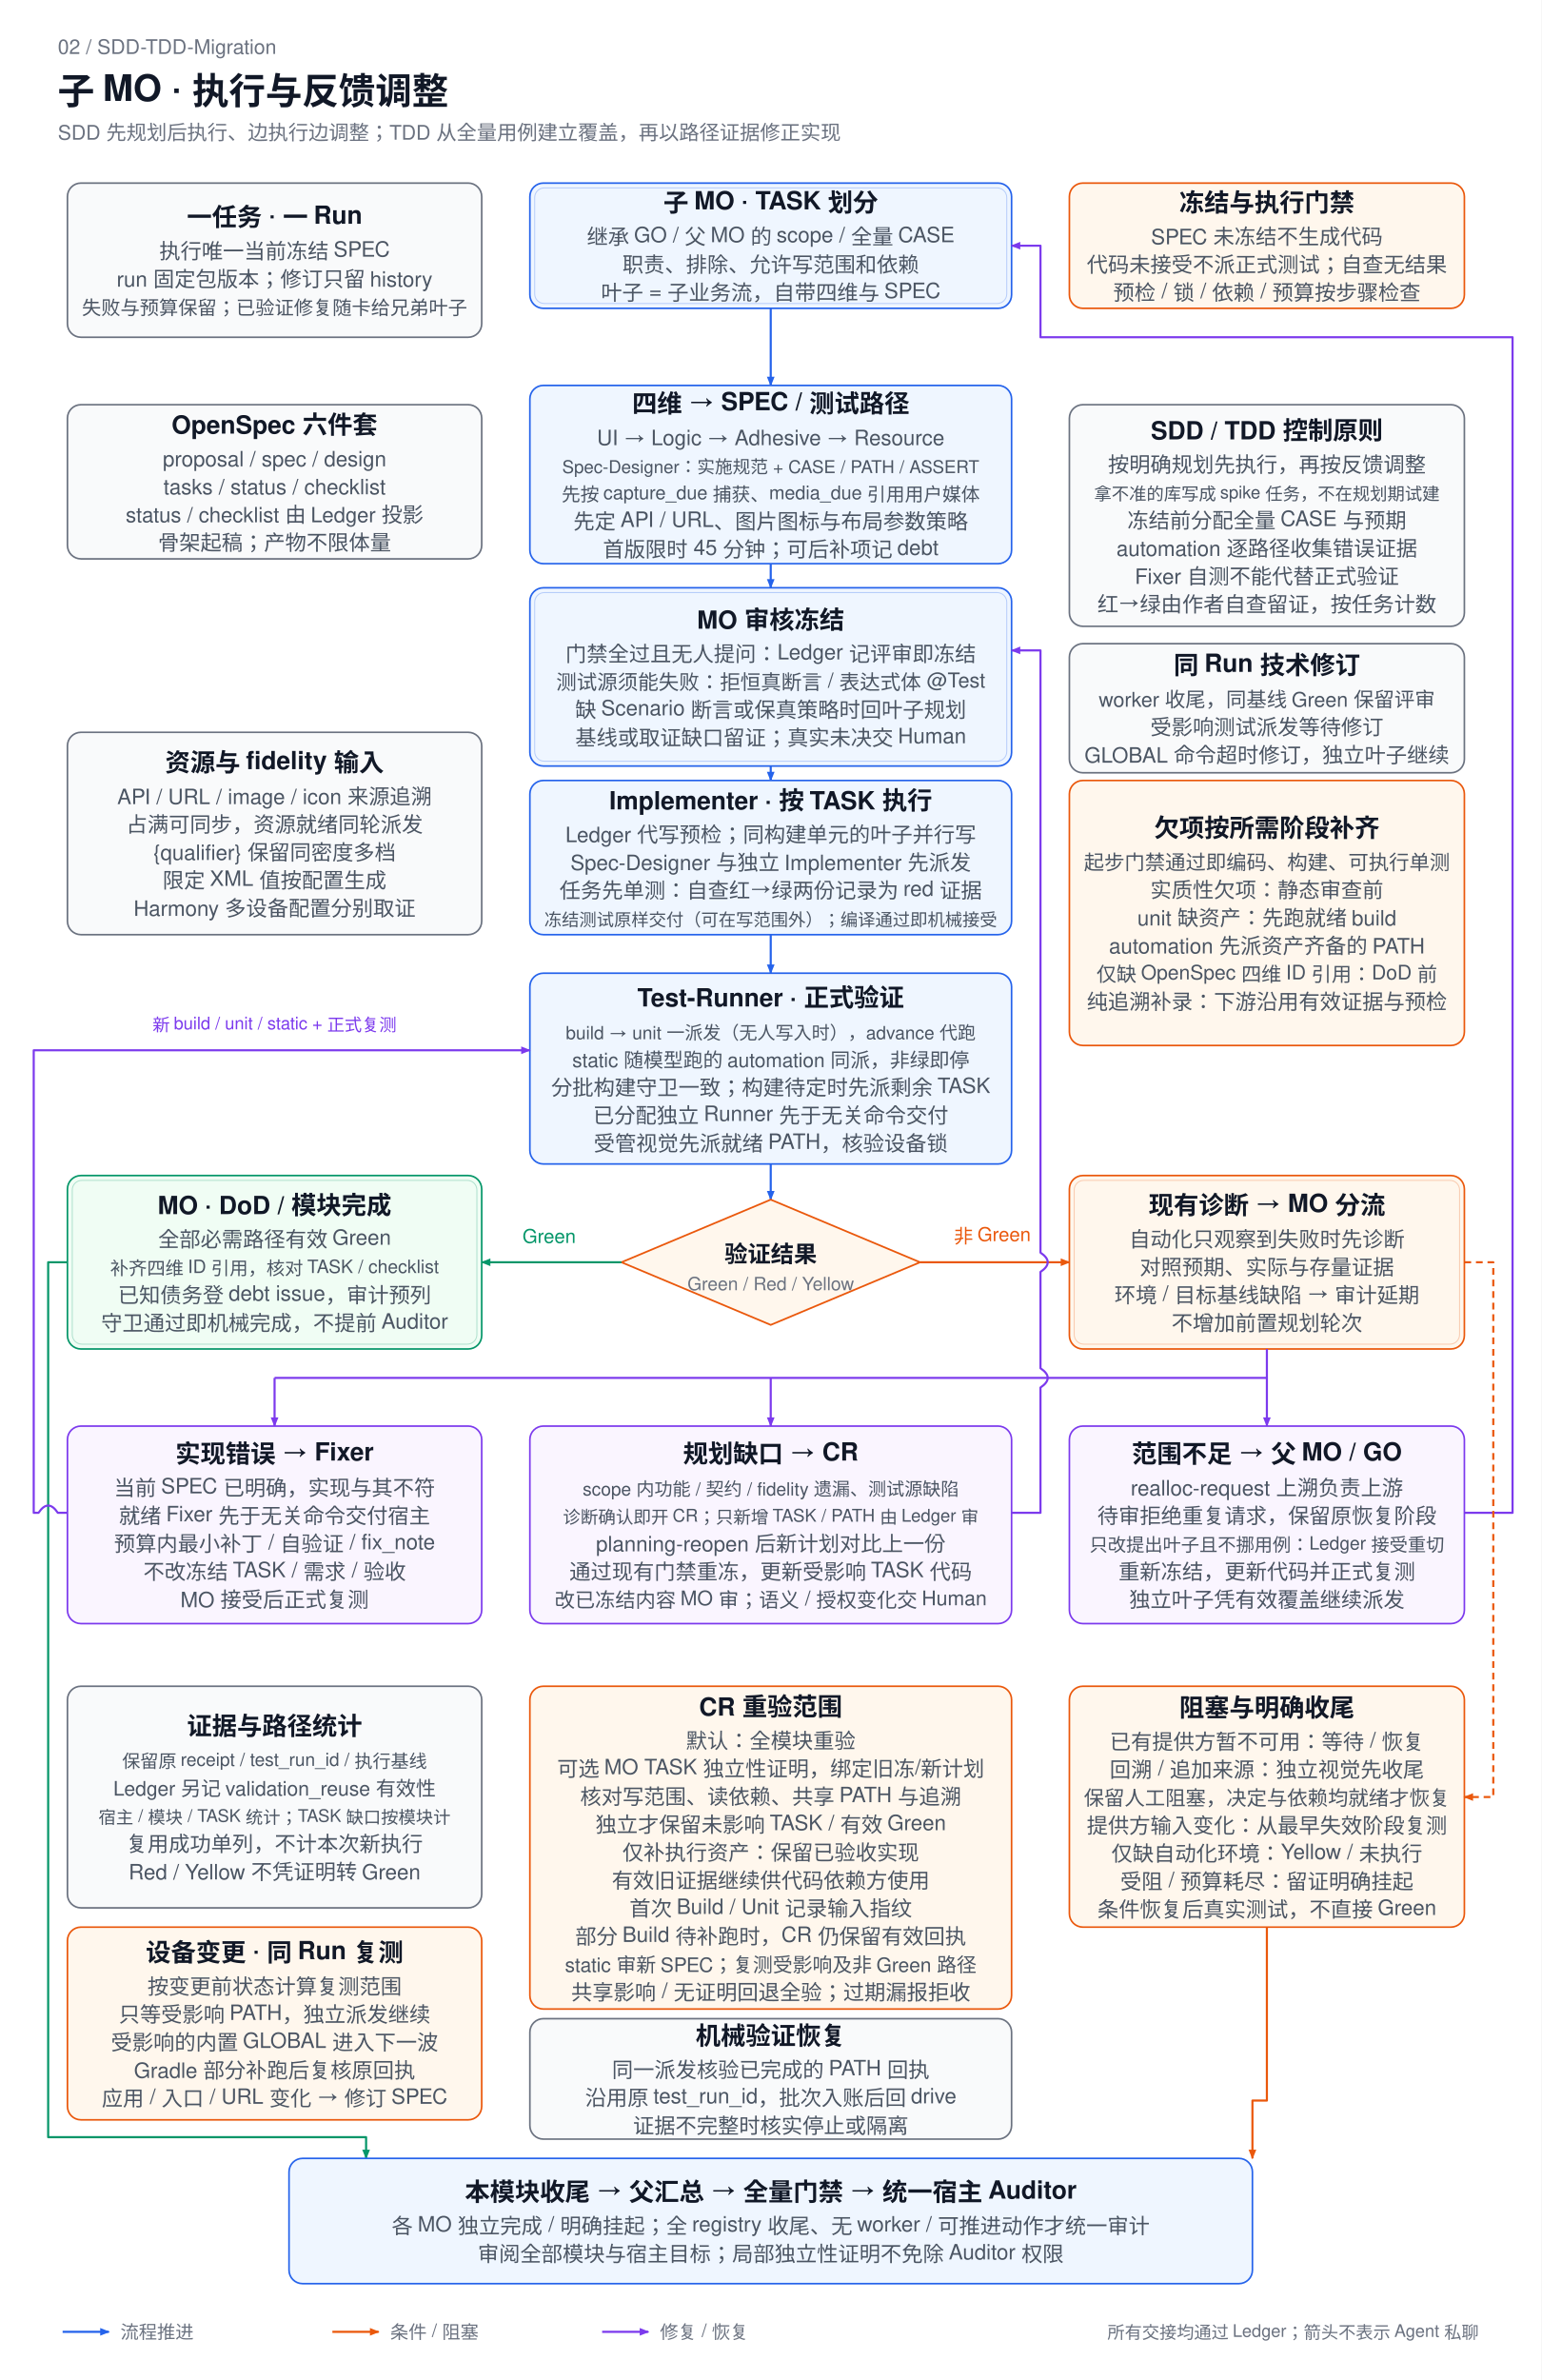
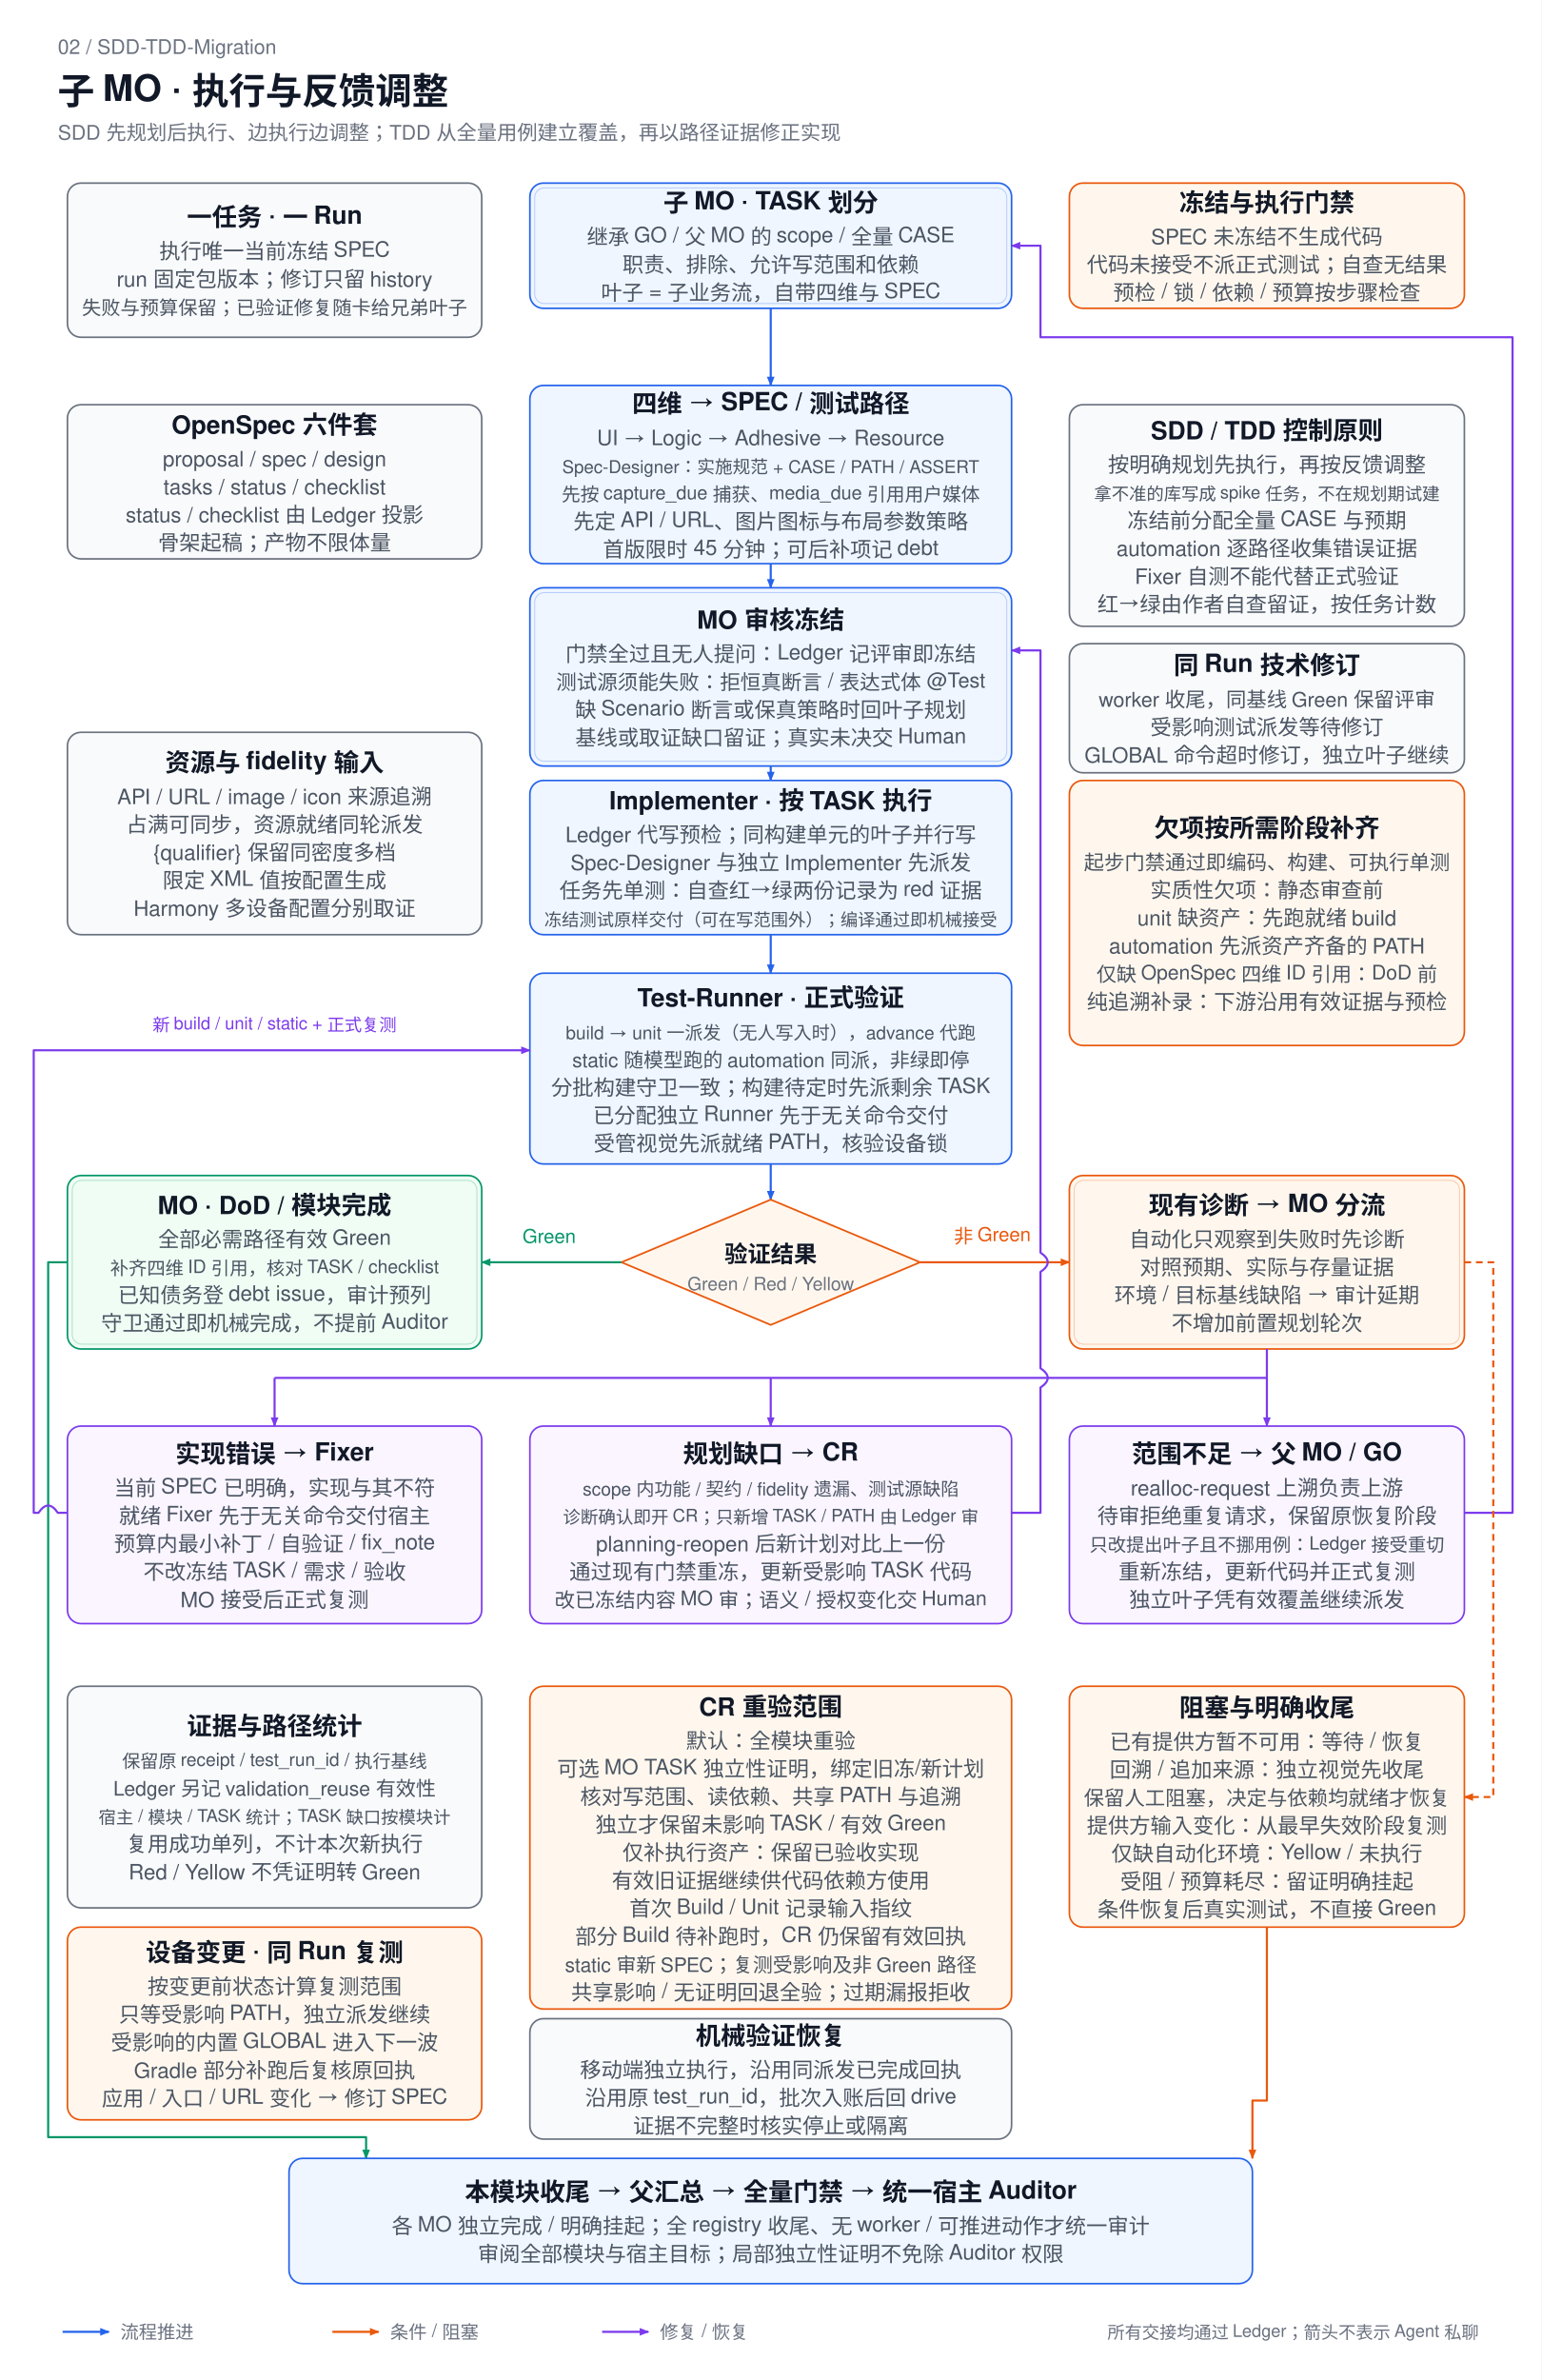
<svg xmlns="http://www.w3.org/2000/svg" width="1600" height="2470" viewBox="0 0 1600 2470" role="img" aria-labelledby="title desc">
  <style>text {font-family: "Helvetica Neue", Helvetica, Arial, "PingFang SC", "Microsoft YaHei", sans-serif;}</style>
  <defs>
    <marker id="arrow-blue" markerWidth="10" markerHeight="8" refX="9" refY="4" orient="auto" markerUnits="userSpaceOnUse">
      <path d="M0,0 L10,4 L0,8 Z" fill="#2563eb" />
    </marker>
    <marker id="arrow-orange" markerWidth="10" markerHeight="8" refX="9" refY="4" orient="auto" markerUnits="userSpaceOnUse">
      <path d="M0,0 L10,4 L0,8 Z" fill="#ea580c" />
    </marker>
    <marker id="arrow-green" markerWidth="10" markerHeight="8" refX="9" refY="4" orient="auto" markerUnits="userSpaceOnUse">
      <path d="M0,0 L10,4 L0,8 Z" fill="#059669" />
    </marker>
    <marker id="arrow-purple" markerWidth="10" markerHeight="8" refX="9" refY="4" orient="auto" markerUnits="userSpaceOnUse">
      <path d="M0,0 L10,4 L0,8 Z" fill="#7c3aed" />
    </marker>
    <marker id="arrow-gray" markerWidth="10" markerHeight="8" refX="9" refY="4" orient="auto" markerUnits="userSpaceOnUse">
      <path d="M0,0 L10,4 L0,8 Z" fill="#6b7280" />
    </marker>
  </defs>
  <rect width="1600" height="2470" fill="white" />
  <text x="60" y="56" font-size="21.00" fill="#6b7280" text-anchor="start" font-weight="400">02  /  SDD-TDD-Migration</text>
  <text x="60" y="108" font-size="38.00" fill="#111827" text-anchor="start" font-weight="700">子 MO · 执行与反馈调整</text>
  <text x="60" y="145" font-size="21.00" fill="#6b7280" text-anchor="start" font-weight="400">SDD 先规划后执行、边执行边调整；TDD 从全量用例建立覆盖，再以路径证据修正实现</text>
  <rect x="550" y="190" width="500" height="130" rx="14" fill="#eff6ff" stroke="#2563eb" stroke-width="1.7" />
  <rect x="555" y="195" width="490" height="120" rx="10" fill="none" stroke="#2563eb" stroke-opacity="0.28" />
  <text x="800.0" y="219.5" font-size="26.00" fill="#111827" text-anchor="middle" font-weight="650">子 MO · TASK 划分</text>
  <text x="800.0" y="253.5" font-size="22.00" fill="#4b5563" text-anchor="middle" font-weight="400">继承 GO / 父 MO 的 scope / 全量 CASE</text>
  <text x="800.0" y="282.5" font-size="22.00" fill="#4b5563" text-anchor="middle" font-weight="400">职责、排除、允许写范围和依赖</text>
  <text x="800.0" y="311.5" font-size="22.00" fill="#4b5563" text-anchor="middle" font-weight="400">叶子 = 子业务流，自带四维与 SPEC</text>
  <path d="M800,320 L800,400" fill="none" stroke="#2563eb" stroke-width="2.2" stroke-linejoin="round" marker-end="url(#arrow-blue)" />
  <rect x="550" y="400" width="500" height="185" rx="14" fill="#eff6ff" stroke="#2563eb" stroke-width="1.7" />
  <text x="800.0" y="428.0" font-size="26.00" fill="#111827" text-anchor="middle" font-weight="650">四维 → SPEC / 测试路径</text>
  <text x="800.0" y="462.0" font-size="22.00" fill="#4b5563" text-anchor="middle" font-weight="400">UI → Logic → Adhesive → Resource</text>
  <text x="800.0" y="491.0" font-size="18.42" fill="#4b5563" text-anchor="middle" font-weight="400">Spec-Designer：实施规范 + CASE / PATH / ASSERT</text>
  <text x="800.0" y="520.0" font-size="19.49" fill="#4b5563" text-anchor="middle" font-weight="400">先按 capture_due 捕获、media_due 引用用户媒体</text>
  <text x="800.0" y="549.0" font-size="22.00" fill="#4b5563" text-anchor="middle" font-weight="400">先定 API / URL、图片图标与布局参数策略</text>
  <text x="800.0" y="578.0" font-size="22.00" fill="#4b5563" text-anchor="middle" font-weight="400">首版限时 45 分钟；可后补项记 debt</text>
  <path d="M800,585 L800,610" fill="none" stroke="#2563eb" stroke-width="2.2" stroke-linejoin="round" marker-end="url(#arrow-blue)" />
  <rect x="550" y="610" width="500" height="185" rx="14" fill="#eff6ff" stroke="#2563eb" stroke-width="1.7" />
  <rect x="555" y="615" width="490" height="175" rx="10" fill="none" stroke="#2563eb" stroke-opacity="0.28" />
  <text x="800.0" y="652.5" font-size="26.00" fill="#111827" text-anchor="middle" font-weight="650">MO 审核冻结</text>
  <text x="800.0" y="686.5" font-size="22.00" fill="#4b5563" text-anchor="middle" font-weight="400">门禁全过且无人提问：Ledger 记评审即冻结</text>
  <text x="800.0" y="715.5" font-size="21.24" fill="#4b5563" text-anchor="middle" font-weight="400">测试源须能失败：拒恒真断言 / 表达式体 @Test</text>
  <text x="800.0" y="744.5" font-size="22.00" fill="#4b5563" text-anchor="middle" font-weight="400">缺 Scenario 断言或保真策略时回叶子规划</text>
  <text x="800.0" y="773.5" font-size="22.00" fill="#4b5563" text-anchor="middle" font-weight="400">基线或取证缺口留证；真实未决交 Human</text>
  <path d="M800,795 L800,810" fill="none" stroke="#2563eb" stroke-width="2.2" stroke-linejoin="round" marker-end="url(#arrow-blue)" />
  <rect x="550" y="810" width="500" height="160" rx="14" fill="#eff6ff" stroke="#2563eb" stroke-width="1.7" />
  <text x="800.0" y="840.0" font-size="26.00" fill="#111827" text-anchor="middle" font-weight="650">Implementer · 按 TASK 执行</text>
  <text x="800.0" y="874.0" font-size="22.00" fill="#4b5563" text-anchor="middle" font-weight="400">Ledger 代写预检；同构建单元的叶子并行写</text>
  <text x="800.0" y="903.0" font-size="21.97" fill="#4b5563" text-anchor="middle" font-weight="400">Spec-Designer 与独立 Implementer 先派发</text>
  <text x="800.0" y="932.0" font-size="22.00" fill="#4b5563" text-anchor="middle" font-weight="400">任务先单测：自查红→绿两份记录为 red 证据</text>
  <text x="800.0" y="961.0" font-size="18.08" fill="#4b5563" text-anchor="middle" font-weight="400">冻结测试原样交付（可在写范围外）；编译通过即机械接受</text>
  <path d="M800,970 L800,1010" fill="none" stroke="#2563eb" stroke-width="2.2" stroke-linejoin="round" marker-end="url(#arrow-blue)" />
  <rect x="550" y="1010" width="500" height="198" rx="14" fill="#eff6ff" stroke="#2563eb" stroke-width="1.7" />
  <text x="800.0" y="1044.5" font-size="26.00" fill="#111827" text-anchor="middle" font-weight="650">Test-Runner · 正式验证</text>
  <text x="800.0" y="1078.5" font-size="18.82" fill="#4b5563" text-anchor="middle" font-weight="400">build → unit 一派发（无人写入时），advance 代跑</text>
  <text x="800.0" y="1107.5" font-size="20.59" fill="#4b5563" text-anchor="middle" font-weight="400">static 随模型跑的 automation 同派，非绿即停</text>
  <text x="800.0" y="1136.5" font-size="22.00" fill="#4b5563" text-anchor="middle" font-weight="400">分批构建守卫一致；构建待定时先派剩余 TASK</text>
  <text x="800.0" y="1165.5" font-size="22.00" fill="#4b5563" text-anchor="middle" font-weight="400">已分配独立 Runner 先于无关命令交付</text>
  <text x="800.0" y="1194.5" font-size="22.00" fill="#4b5563" text-anchor="middle" font-weight="400">受管视觉先派就绪 PATH，核验设备锁</text>
  <path d="M800,1208 L800,1245" fill="none" stroke="#2563eb" stroke-width="2.2" stroke-linejoin="round" marker-end="url(#arrow-blue)" />
  <path d="M800,1245.0 L955.0,1310 L800,1375.0 L645.0,1310 Z" fill="#fff7ed" stroke="#ea580c" stroke-width="1.8" />
  <text x="800" y="1310" font-size="24.00" fill="#111827" text-anchor="middle" font-weight="650">验证结果</text>
  <text x="800" y="1339" font-size="19.00" fill="#6b7280" text-anchor="middle" font-weight="400">Green / Red / Yellow</text>
  <path d="M645,1310 L500,1310" fill="none" stroke="#059669" stroke-width="2.2" stroke-linejoin="round" marker-end="url(#arrow-green)" />
  <rect x="532.5" y="1270" width="75.0" height="29" rx="4" fill="white" opacity="0.97" />
  <text x="570" y="1290" font-size="20.00" fill="#059669" text-anchor="middle" font-weight="400">Green</text>
  <rect x="70" y="1220" width="430" height="180" rx="14" fill="#f0fdf4" stroke="#059669" stroke-width="1.7" />
  <rect x="75" y="1225" width="420" height="170" rx="10" fill="none" stroke="#059669" stroke-opacity="0.28" />
  <text x="285.0" y="1260.0" font-size="26.00" fill="#111827" text-anchor="middle" font-weight="650">MO · DoD / 模块完成</text>
  <text x="285.0" y="1294.0" font-size="22.00" fill="#4b5563" text-anchor="middle" font-weight="400">全部必需路径有效 Green</text>
  <text x="285.0" y="1323.0" font-size="19.07" fill="#4b5563" text-anchor="middle" font-weight="400">补齐四维 ID 引用，核对 TASK / checklist</text>
  <text x="285.0" y="1352.0" font-size="22.00" fill="#4b5563" text-anchor="middle" font-weight="400">已知债务登 debt issue，审计预列</text>
  <text x="285.0" y="1381.0" font-size="22.00" fill="#4b5563" text-anchor="middle" font-weight="400">守卫通过即机械完成，不提前 Auditor</text>
  <path d="M70,1310 L50,1310 L50,2218 L380,2218 L380,2240" fill="none" stroke="#059669" stroke-width="2.2" stroke-linejoin="round" marker-end="url(#arrow-green)" />
  <path d="M955,1310 L1110,1310" fill="none" stroke="#ea580c" stroke-width="2.2" stroke-linejoin="round" marker-end="url(#arrow-orange)" />
  <rect x="976.8" y="1270" width="106.4" height="29" rx="4" fill="white" opacity="0.97" />
  <text x="1030" y="1290" font-size="20.00" fill="#ea580c" text-anchor="middle" font-weight="400">非 Green</text>
  <rect x="1110" y="1220" width="410" height="180" rx="14" fill="#fff7ed" stroke="#ea580c" stroke-width="1.7" />
  <rect x="1115" y="1225" width="400" height="170" rx="10" fill="none" stroke="#ea580c" stroke-opacity="0.28" />
  <text x="1315.0" y="1260.0" font-size="26.00" fill="#111827" text-anchor="middle" font-weight="650">现有诊断 → MO 分流</text>
  <text x="1315.0" y="1294.0" font-size="22.00" fill="#4b5563" text-anchor="middle" font-weight="400">自动化只观察到失败时先诊断</text>
  <text x="1315.0" y="1323.0" font-size="22.00" fill="#4b5563" text-anchor="middle" font-weight="400">对照预期、实际与存量证据</text>
  <text x="1315.0" y="1352.0" font-size="22.00" fill="#4b5563" text-anchor="middle" font-weight="400">环境 / 目标基线缺陷 → 审计延期</text>
  <text x="1315.0" y="1381.0" font-size="22.00" fill="#4b5563" text-anchor="middle" font-weight="400">不增加前置规划轮次</text>
  <path d="M1315,1400 L1315,1430 L285,1430" fill="none" stroke="#7c3aed" stroke-width="2.2" stroke-linejoin="round" />
  <path d="M285,1430 L285,1480" fill="none" stroke="#7c3aed" stroke-width="2.2" stroke-linejoin="round" marker-end="url(#arrow-purple)" />
  <path d="M800,1430 L800,1480" fill="none" stroke="#7c3aed" stroke-width="2.2" stroke-linejoin="round" marker-end="url(#arrow-purple)" />
  <path d="M1315,1430 L1315,1480" fill="none" stroke="#7c3aed" stroke-width="2.2" stroke-linejoin="round" marker-end="url(#arrow-purple)" />
  <rect x="70" y="1480" width="430" height="205" rx="14" fill="#faf5ff" stroke="#7c3aed" stroke-width="1.7" />
  <text x="285.0" y="1518.0" font-size="26.00" fill="#111827" text-anchor="middle" font-weight="650">实现错误 → Fixer</text>
  <text x="285.0" y="1552.0" font-size="22.00" fill="#4b5563" text-anchor="middle" font-weight="400">当前 SPEC 已明确，实现与其不符</text>
  <text x="285.0" y="1581.0" font-size="22.00" fill="#4b5563" text-anchor="middle" font-weight="400">就绪 Fixer 先于无关命令交付宿主</text>
  <text x="285.0" y="1610.0" font-size="22.00" fill="#4b5563" text-anchor="middle" font-weight="400">预算内最小补丁 / 自验证 / fix_note</text>
  <text x="285.0" y="1639.0" font-size="22.00" fill="#4b5563" text-anchor="middle" font-weight="400">不改冻结 TASK / 需求 / 验收</text>
  <text x="285.0" y="1668.0" font-size="22.00" fill="#4b5563" text-anchor="middle" font-weight="400">MO 接受后正式复测</text>
  <path d="M70,1570 L60,1570 Q50,1555 40,1570 L35,1570 L35,1090 L550,1090" fill="none" stroke="#7c3aed" stroke-width="2.2" stroke-linejoin="round" marker-end="url(#arrow-purple)" />
  <rect x="102.75" y="1052" width="364.5" height="27" rx="4" fill="white" opacity="0.97" />
  <text x="285" y="1070" font-size="18.00" fill="#7c3aed" text-anchor="middle" font-weight="400">新 build / unit / static + 正式复测</text>
  <rect x="550" y="1480" width="500" height="205" rx="14" fill="#faf5ff" stroke="#7c3aed" stroke-width="1.7" />
  <text x="800.0" y="1518.0" font-size="26.00" fill="#111827" text-anchor="middle" font-weight="650">规划缺口 → CR</text>
  <text x="800.0" y="1552.0" font-size="18.82" fill="#4b5563" text-anchor="middle" font-weight="400">scope 内功能 / 契约 / fidelity 遗漏、测试源缺陷</text>
  <text x="800.0" y="1581.0" font-size="18.30" fill="#4b5563" text-anchor="middle" font-weight="400">诊断确认即开 CR；只新增 TASK / PATH 由 Ledger 审</text>
  <text x="800.0" y="1610.0" font-size="22.00" fill="#4b5563" text-anchor="middle" font-weight="400">planning-reopen 后新计划对比上一份</text>
  <text x="800.0" y="1639.0" font-size="22.00" fill="#4b5563" text-anchor="middle" font-weight="400">通过现有门禁重冻，更新受影响 TASK 代码</text>
  <text x="800.0" y="1668.0" font-size="20.97" fill="#4b5563" text-anchor="middle" font-weight="400">改已冻结内容 MO 审；语义 / 授权变化交 Human</text>
  <path d="M1050,1570 L1080,1570 L1080,1440 Q1095,1430 1080,1420 L1080,1320 Q1095,1310 1080,1300 L1080,675 L1050,675" fill="none" stroke="#7c3aed" stroke-width="2.2" stroke-linejoin="round" marker-end="url(#arrow-purple)" />
  <rect x="1110" y="1480" width="410" height="205" rx="14" fill="#faf5ff" stroke="#7c3aed" stroke-width="1.7" />
  <text x="1315.0" y="1518.0" font-size="26.00" fill="#111827" text-anchor="middle" font-weight="650">范围不足 → 父 MO / GO</text>
  <text x="1315.0" y="1552.0" font-size="22.00" fill="#4b5563" text-anchor="middle" font-weight="400">realloc-request 上溯负责上游</text>
  <text x="1315.0" y="1581.0" font-size="22.00" fill="#4b5563" text-anchor="middle" font-weight="400">待审拒绝重复请求，保留原恢复阶段</text>
  <text x="1315.0" y="1610.0" font-size="19.01" fill="#4b5563" text-anchor="middle" font-weight="400">只改提出叶子且不挪用例：Ledger 接受重切</text>
  <text x="1315.0" y="1639.0" font-size="22.00" fill="#4b5563" text-anchor="middle" font-weight="400">重新冻结，更新代码并正式复测</text>
  <text x="1315.0" y="1668.0" font-size="22.00" fill="#4b5563" text-anchor="middle" font-weight="400">独立叶子凭有效覆盖继续派发</text>
  <path d="M1520,1570 L1570,1570 L1570,350 L1080,350 L1080,255 L1050,255" fill="none" stroke="#7c3aed" stroke-width="2.2" stroke-linejoin="round" marker-end="url(#arrow-purple)" />
  <rect x="550" y="1750" width="500" height="335" rx="14" fill="#fff7ed" stroke="#ea580c" stroke-width="1.7" />
  <text x="800.0" y="1780.5" font-size="26.00" fill="#111827" text-anchor="middle" font-weight="650">CR 重验范围</text>
  <text x="800.0" y="1814.5" font-size="22.00" fill="#4b5563" text-anchor="middle" font-weight="400">默认：全模块重验</text>
  <text x="800.0" y="1843.5" font-size="22.00" fill="#4b5563" text-anchor="middle" font-weight="400">可选 MO TASK 独立性证明，绑定旧冻/新计划</text>
  <text x="800.0" y="1872.5" font-size="22.00" fill="#4b5563" text-anchor="middle" font-weight="400">核对写范围、读依赖、共享 PATH 与追溯</text>
  <text x="800.0" y="1901.5" font-size="22.00" fill="#4b5563" text-anchor="middle" font-weight="400">独立才保留未影响 TASK / 有效 Green</text>
  <text x="800.0" y="1930.5" font-size="22.00" fill="#4b5563" text-anchor="middle" font-weight="400">仅补执行资产：保留已验收实现</text>
  <text x="800.0" y="1959.5" font-size="22.00" fill="#4b5563" text-anchor="middle" font-weight="400">有效旧证据继续供代码依赖方使用</text>
  <text x="800.0" y="1988.5" font-size="22.00" fill="#4b5563" text-anchor="middle" font-weight="400">首次 Build / Unit 记录输入指纹</text>
  <text x="800.0" y="2017.5" font-size="22.00" fill="#4b5563" text-anchor="middle" font-weight="400">部分 Build 待补跑时，CR 仍保留有效回执</text>
  <text x="800.0" y="2046.5" font-size="20.59" fill="#4b5563" text-anchor="middle" font-weight="400">static 审新 SPEC；复测受影响及非 Green 路径</text>
  <text x="800.0" y="2075.5" font-size="22.00" fill="#4b5563" text-anchor="middle" font-weight="400">共享影响 / 无证明回退全验；过期漏报拒收</text>
  <rect x="70" y="1750" width="430" height="230" rx="14" fill="#f9fafb" stroke="#6b7280" stroke-width="1.7" />
  <text x="285.0" y="1800.5" font-size="26.00" fill="#111827" text-anchor="middle" font-weight="650">证据与路径统计</text>
  <text x="285.0" y="1834.5" font-size="18.82" fill="#4b5563" text-anchor="middle" font-weight="400">保留原 receipt / test_run_id / 执行基线</text>
  <text x="285.0" y="1863.5" font-size="20.78" fill="#4b5563" text-anchor="middle" font-weight="400">Ledger 另记 validation_reuse 有效性</text>
  <text x="285.0" y="1892.5" font-size="18.08" fill="#4b5563" text-anchor="middle" font-weight="400">宿主 / 模块 / TASK 统计；TASK 缺口按模块计</text>
  <text x="285.0" y="1921.5" font-size="22.00" fill="#4b5563" text-anchor="middle" font-weight="400">复用成功单列，不计本次新执行</text>
  <text x="285.0" y="1950.5" font-size="22.00" fill="#4b5563" text-anchor="middle" font-weight="400">Red / Yellow 不凭证明转 Green</text>
  <rect x="70" y="2000" width="430" height="200" rx="14" fill="#fff7ed" stroke="#ea580c" stroke-width="1.7" />
  <text x="285.0" y="2035.5" font-size="26.00" fill="#111827" text-anchor="middle" font-weight="650">设备变更 · 同 Run 复测</text>
  <text x="285.0" y="2069.5" font-size="22.00" fill="#4b5563" text-anchor="middle" font-weight="400">按变更前状态计算复测范围</text>
  <text x="285.0" y="2098.5" font-size="22.00" fill="#4b5563" text-anchor="middle" font-weight="400">只等受影响 PATH，独立派发继续</text>
  <text x="285.0" y="2127.5" font-size="22.00" fill="#4b5563" text-anchor="middle" font-weight="400">受影响的内置 GLOBAL 进入下一波</text>
  <text x="285.0" y="2156.5" font-size="22.00" fill="#4b5563" text-anchor="middle" font-weight="400">Gradle 部分补跑后复核原回执</text>
  <text x="285.0" y="2185.5" font-size="21.91" fill="#4b5563" text-anchor="middle" font-weight="400">应用 / 入口 / URL 变化 → 修订 SPEC</text>
  <rect x="550" y="2095" width="500" height="125" rx="14" fill="#f9fafb" stroke="#6b7280" stroke-width="1.7" />
  <text x="800.0" y="2122.0" font-size="26.00" fill="#111827" text-anchor="middle" font-weight="650">机械验证恢复</text>
-   <text x="800.0" y="2156.0" font-size="22.00" fill="#4b5563" text-anchor="middle" font-weight="400">同一派发核验已完成的 PATH 回执</text>
+   <text x="800.0" y="2156.0" font-size="22.00" fill="#4b5563" text-anchor="middle" font-weight="400">移动端独立执行，沿用同派发已完成回执</text>
  <text x="800.0" y="2185.0" font-size="22.00" fill="#4b5563" text-anchor="middle" font-weight="400">沿用原 test_run_id，批次入账后回 drive</text>
  <text x="800.0" y="2214.0" font-size="22.00" fill="#4b5563" text-anchor="middle" font-weight="400">证据不完整时核实停止或隔离</text>
  <rect x="1110" y="1750" width="410" height="250" rx="14" fill="#fff7ed" stroke="#ea580c" stroke-width="1.7" />
  <text x="1315.0" y="1781.5" font-size="26.00" fill="#111827" text-anchor="middle" font-weight="650">阻塞与明确收尾</text>
  <text x="1315.0" y="1815.5" font-size="22.00" fill="#4b5563" text-anchor="middle" font-weight="400">已有提供方暂不可用：等待 / 恢复</text>
  <text x="1315.0" y="1844.5" font-size="22.00" fill="#4b5563" text-anchor="middle" font-weight="400">回溯 / 追加来源：独立视觉先收尾</text>
  <text x="1315.0" y="1873.5" font-size="21.11" fill="#4b5563" text-anchor="middle" font-weight="400">保留人工阻塞，决定与依赖均就绪才恢复</text>
  <text x="1315.0" y="1902.5" font-size="22.00" fill="#4b5563" text-anchor="middle" font-weight="400">提供方输入变化：从最早失效阶段复测</text>
  <text x="1315.0" y="1931.5" font-size="22.00" fill="#4b5563" text-anchor="middle" font-weight="400">仅缺自动化环境：Yellow / 未执行</text>
  <text x="1315.0" y="1960.5" font-size="22.00" fill="#4b5563" text-anchor="middle" font-weight="400">受阻 / 预算耗尽：留证明确挂起</text>
  <text x="1315.0" y="1989.5" font-size="22.00" fill="#4b5563" text-anchor="middle" font-weight="400">条件恢复后真实测试，不直接 Green</text>
  <path d="M1520,1310 L1550,1310 L1550,1865 L1520,1865" fill="none" stroke="#ea580c" stroke-width="2.2" stroke-linejoin="round" stroke-dasharray="7 5" marker-end="url(#arrow-orange)" />
  <path d="M1315,2000 L1315,2180 L1300,2180 L1300,2240" fill="none" stroke="#ea580c" stroke-width="2.2" stroke-linejoin="round" marker-end="url(#arrow-orange)" />
  <rect x="300" y="2240" width="1000" height="130" rx="14" fill="#eff6ff" stroke="#2563eb" stroke-width="1.7" />
  <text x="800.0" y="2284.0" font-size="26.00" fill="#111827" text-anchor="middle" font-weight="650">本模块收尾 → 父汇总 → 全量门禁 → 统一宿主 Auditor</text>
  <text x="800.0" y="2318.0" font-size="22.00" fill="#4b5563" text-anchor="middle" font-weight="400">各 MO 独立完成 / 明确挂起；全 registry 收尾、无 worker / 可推进动作才统一审计</text>
  <text x="800.0" y="2347.0" font-size="22.00" fill="#4b5563" text-anchor="middle" font-weight="400">审阅全部模块与宿主目标；局部独立性证明不免除 Auditor 权限</text>
  <rect x="70" y="190" width="430" height="160" rx="14" fill="#f9fafb" stroke="#6b7280" stroke-width="1.7" />
  <text x="285.0" y="234.5" font-size="26.00" fill="#111827" text-anchor="middle" font-weight="650">一任务 · 一 Run</text>
  <text x="285.0" y="268.5" font-size="22.00" fill="#4b5563" text-anchor="middle" font-weight="400">执行唯一当前冻结 SPEC</text>
  <text x="285.0" y="297.5" font-size="22.00" fill="#4b5563" text-anchor="middle" font-weight="400">run 固定包版本；修订只留 history</text>
  <text x="285.0" y="326.5" font-size="20.00" fill="#4b5563" text-anchor="middle" font-weight="400">失败与预算保留；已验证修复随卡给兄弟叶子</text>
  <rect x="70" y="420" width="430" height="160" rx="14" fill="#f9fafb" stroke="#6b7280" stroke-width="1.7" />
  <text x="285.0" y="450.0" font-size="26.00" fill="#111827" text-anchor="middle" font-weight="650">OpenSpec 六件套</text>
  <text x="285.0" y="484.0" font-size="22.00" fill="#4b5563" text-anchor="middle" font-weight="400">proposal / spec / design</text>
  <text x="285.0" y="513.0" font-size="22.00" fill="#4b5563" text-anchor="middle" font-weight="400">tasks / status / checklist</text>
  <text x="285.0" y="542.0" font-size="21.75" fill="#4b5563" text-anchor="middle" font-weight="400">status / checklist 由 Ledger 投影</text>
  <text x="285.0" y="571.0" font-size="22.00" fill="#4b5563" text-anchor="middle" font-weight="400">骨架起稿；产物不限体量</text>
  <rect x="70" y="760" width="430" height="210" rx="14" fill="#f9fafb" stroke="#6b7280" stroke-width="1.7" />
  <text x="285.0" y="800.5" font-size="26.00" fill="#111827" text-anchor="middle" font-weight="650">资源与 fidelity 输入</text>
  <text x="285.0" y="834.5" font-size="21.92" fill="#4b5563" text-anchor="middle" font-weight="400">API / URL / image / icon 来源追溯</text>
  <text x="285.0" y="863.5" font-size="22.00" fill="#4b5563" text-anchor="middle" font-weight="400">占满可同步，资源就绪同轮派发</text>
  <text x="285.0" y="892.5" font-size="22.00" fill="#4b5563" text-anchor="middle" font-weight="400">{qualifier} 保留同密度多档</text>
  <text x="285.0" y="921.5" font-size="22.00" fill="#4b5563" text-anchor="middle" font-weight="400">限定 XML 值按配置生成</text>
  <text x="285.0" y="950.5" font-size="22.00" fill="#4b5563" text-anchor="middle" font-weight="400">Harmony 多设备配置分别取证</text>
  <rect x="1110" y="190" width="410" height="130" rx="14" fill="#fff7ed" stroke="#ea580c" stroke-width="1.7" />
  <text x="1315.0" y="219.5" font-size="26.00" fill="#111827" text-anchor="middle" font-weight="650">冻结与执行门禁</text>
  <text x="1315.0" y="253.5" font-size="22.00" fill="#4b5563" text-anchor="middle" font-weight="400">SPEC 未冻结不生成代码</text>
  <text x="1315.0" y="282.5" font-size="22.00" fill="#4b5563" text-anchor="middle" font-weight="400">代码未接受不派正式测试；自查无结果</text>
  <text x="1315.0" y="311.5" font-size="22.00" fill="#4b5563" text-anchor="middle" font-weight="400">预检 / 锁 / 依赖 / 预算按步骤检查</text>
  <rect x="1110" y="420" width="410" height="230" rx="14" fill="#f9fafb" stroke="#6b7280" stroke-width="1.7" />
  <text x="1315.0" y="456.0" font-size="26.00" fill="#111827" text-anchor="middle" font-weight="650">SDD / TDD 控制原则</text>
  <text x="1315.0" y="490.0" font-size="22.00" fill="#4b5563" text-anchor="middle" font-weight="400">按明确规划先执行，再按反馈调整</text>
  <text x="1315.0" y="519.0" font-size="18.10" fill="#4b5563" text-anchor="middle" font-weight="400">拿不准的库写成 spike 任务，不在规划期试建</text>
  <text x="1315.0" y="548.0" font-size="22.00" fill="#4b5563" text-anchor="middle" font-weight="400">冻结前分配全量 CASE 与预期</text>
  <text x="1315.0" y="577.0" font-size="22.00" fill="#4b5563" text-anchor="middle" font-weight="400">automation 逐路径收集错误证据</text>
  <text x="1315.0" y="606.0" font-size="22.00" fill="#4b5563" text-anchor="middle" font-weight="400">Fixer 自测不能代替正式验证</text>
  <text x="1315.0" y="635.0" font-size="22.00" fill="#4b5563" text-anchor="middle" font-weight="400">红→绿由作者自查留证，按任务计数</text>
  <rect x="1110" y="668" width="410" height="134" rx="14" fill="#f9fafb" stroke="#6b7280" stroke-width="1.7" />
  <text x="1315.0" y="699.5" font-size="26.00" fill="#111827" text-anchor="middle" font-weight="650">同 Run 技术修订</text>
  <text x="1315.0" y="733.5" font-size="21.13" fill="#4b5563" text-anchor="middle" font-weight="400">worker 收尾，同基线 Green 保留评审</text>
  <text x="1315.0" y="762.5" font-size="22.00" fill="#4b5563" text-anchor="middle" font-weight="400">受影响测试派发等待修订</text>
  <text x="1315.0" y="791.5" font-size="22.00" fill="#4b5563" text-anchor="middle" font-weight="400">GLOBAL 命令超时修订，独立叶子继续</text>
  <rect x="1110" y="810" width="410" height="275" rx="14" fill="#fff7ed" stroke="#ea580c" stroke-width="1.7" />
  <text x="1315.0" y="868.5" font-size="26.00" fill="#111827" text-anchor="middle" font-weight="650">欠项按所需阶段补齐</text>
  <text x="1315.0" y="902.5" font-size="21.11" fill="#4b5563" text-anchor="middle" font-weight="400">起步门禁通过即编码、构建、可执行单测</text>
  <text x="1315.0" y="931.5" font-size="22.00" fill="#4b5563" text-anchor="middle" font-weight="400">实质性欠项：静态审查前</text>
  <text x="1315.0" y="960.5" font-size="22.00" fill="#4b5563" text-anchor="middle" font-weight="400">unit 缺资产：先跑就绪 build</text>
  <text x="1315.0" y="989.5" font-size="22.00" fill="#4b5563" text-anchor="middle" font-weight="400">automation 先派资产齐备的 PATH</text>
  <text x="1315.0" y="1018.5" font-size="20.81" fill="#4b5563" text-anchor="middle" font-weight="400">仅缺 OpenSpec 四维 ID 引用：DoD 前</text>
  <text x="1315.0" y="1047.5" font-size="22.00" fill="#4b5563" text-anchor="middle" font-weight="400">纯追溯补录：下游沿用有效证据与预检</text>
  <path d="M65,2420 L113,2420" fill="none" stroke="#2563eb" stroke-width="2.2" stroke-linejoin="round" marker-end="url(#arrow-blue)" />
  <text x="125" y="2427" font-size="19.00" fill="#6b7280" text-anchor="start" font-weight="400">流程推进</text>
  <path d="M345,2420 L393,2420" fill="none" stroke="#ea580c" stroke-width="2.2" stroke-linejoin="round" marker-end="url(#arrow-orange)" />
  <text x="405" y="2427" font-size="19.00" fill="#6b7280" text-anchor="start" font-weight="400">条件 / 阻塞</text>
  <path d="M625,2420 L673,2420" fill="none" stroke="#7c3aed" stroke-width="2.2" stroke-linejoin="round" marker-end="url(#arrow-purple)" />
  <text x="685" y="2427" font-size="19.00" fill="#6b7280" text-anchor="start" font-weight="400">修复 / 恢复</text>
  <text x="1535" y="2427" font-size="18.00" fill="#6b7280" text-anchor="end" font-weight="400">所有交接均通过 Ledger；箭头不表示 Agent 私聊</text>
</svg>
